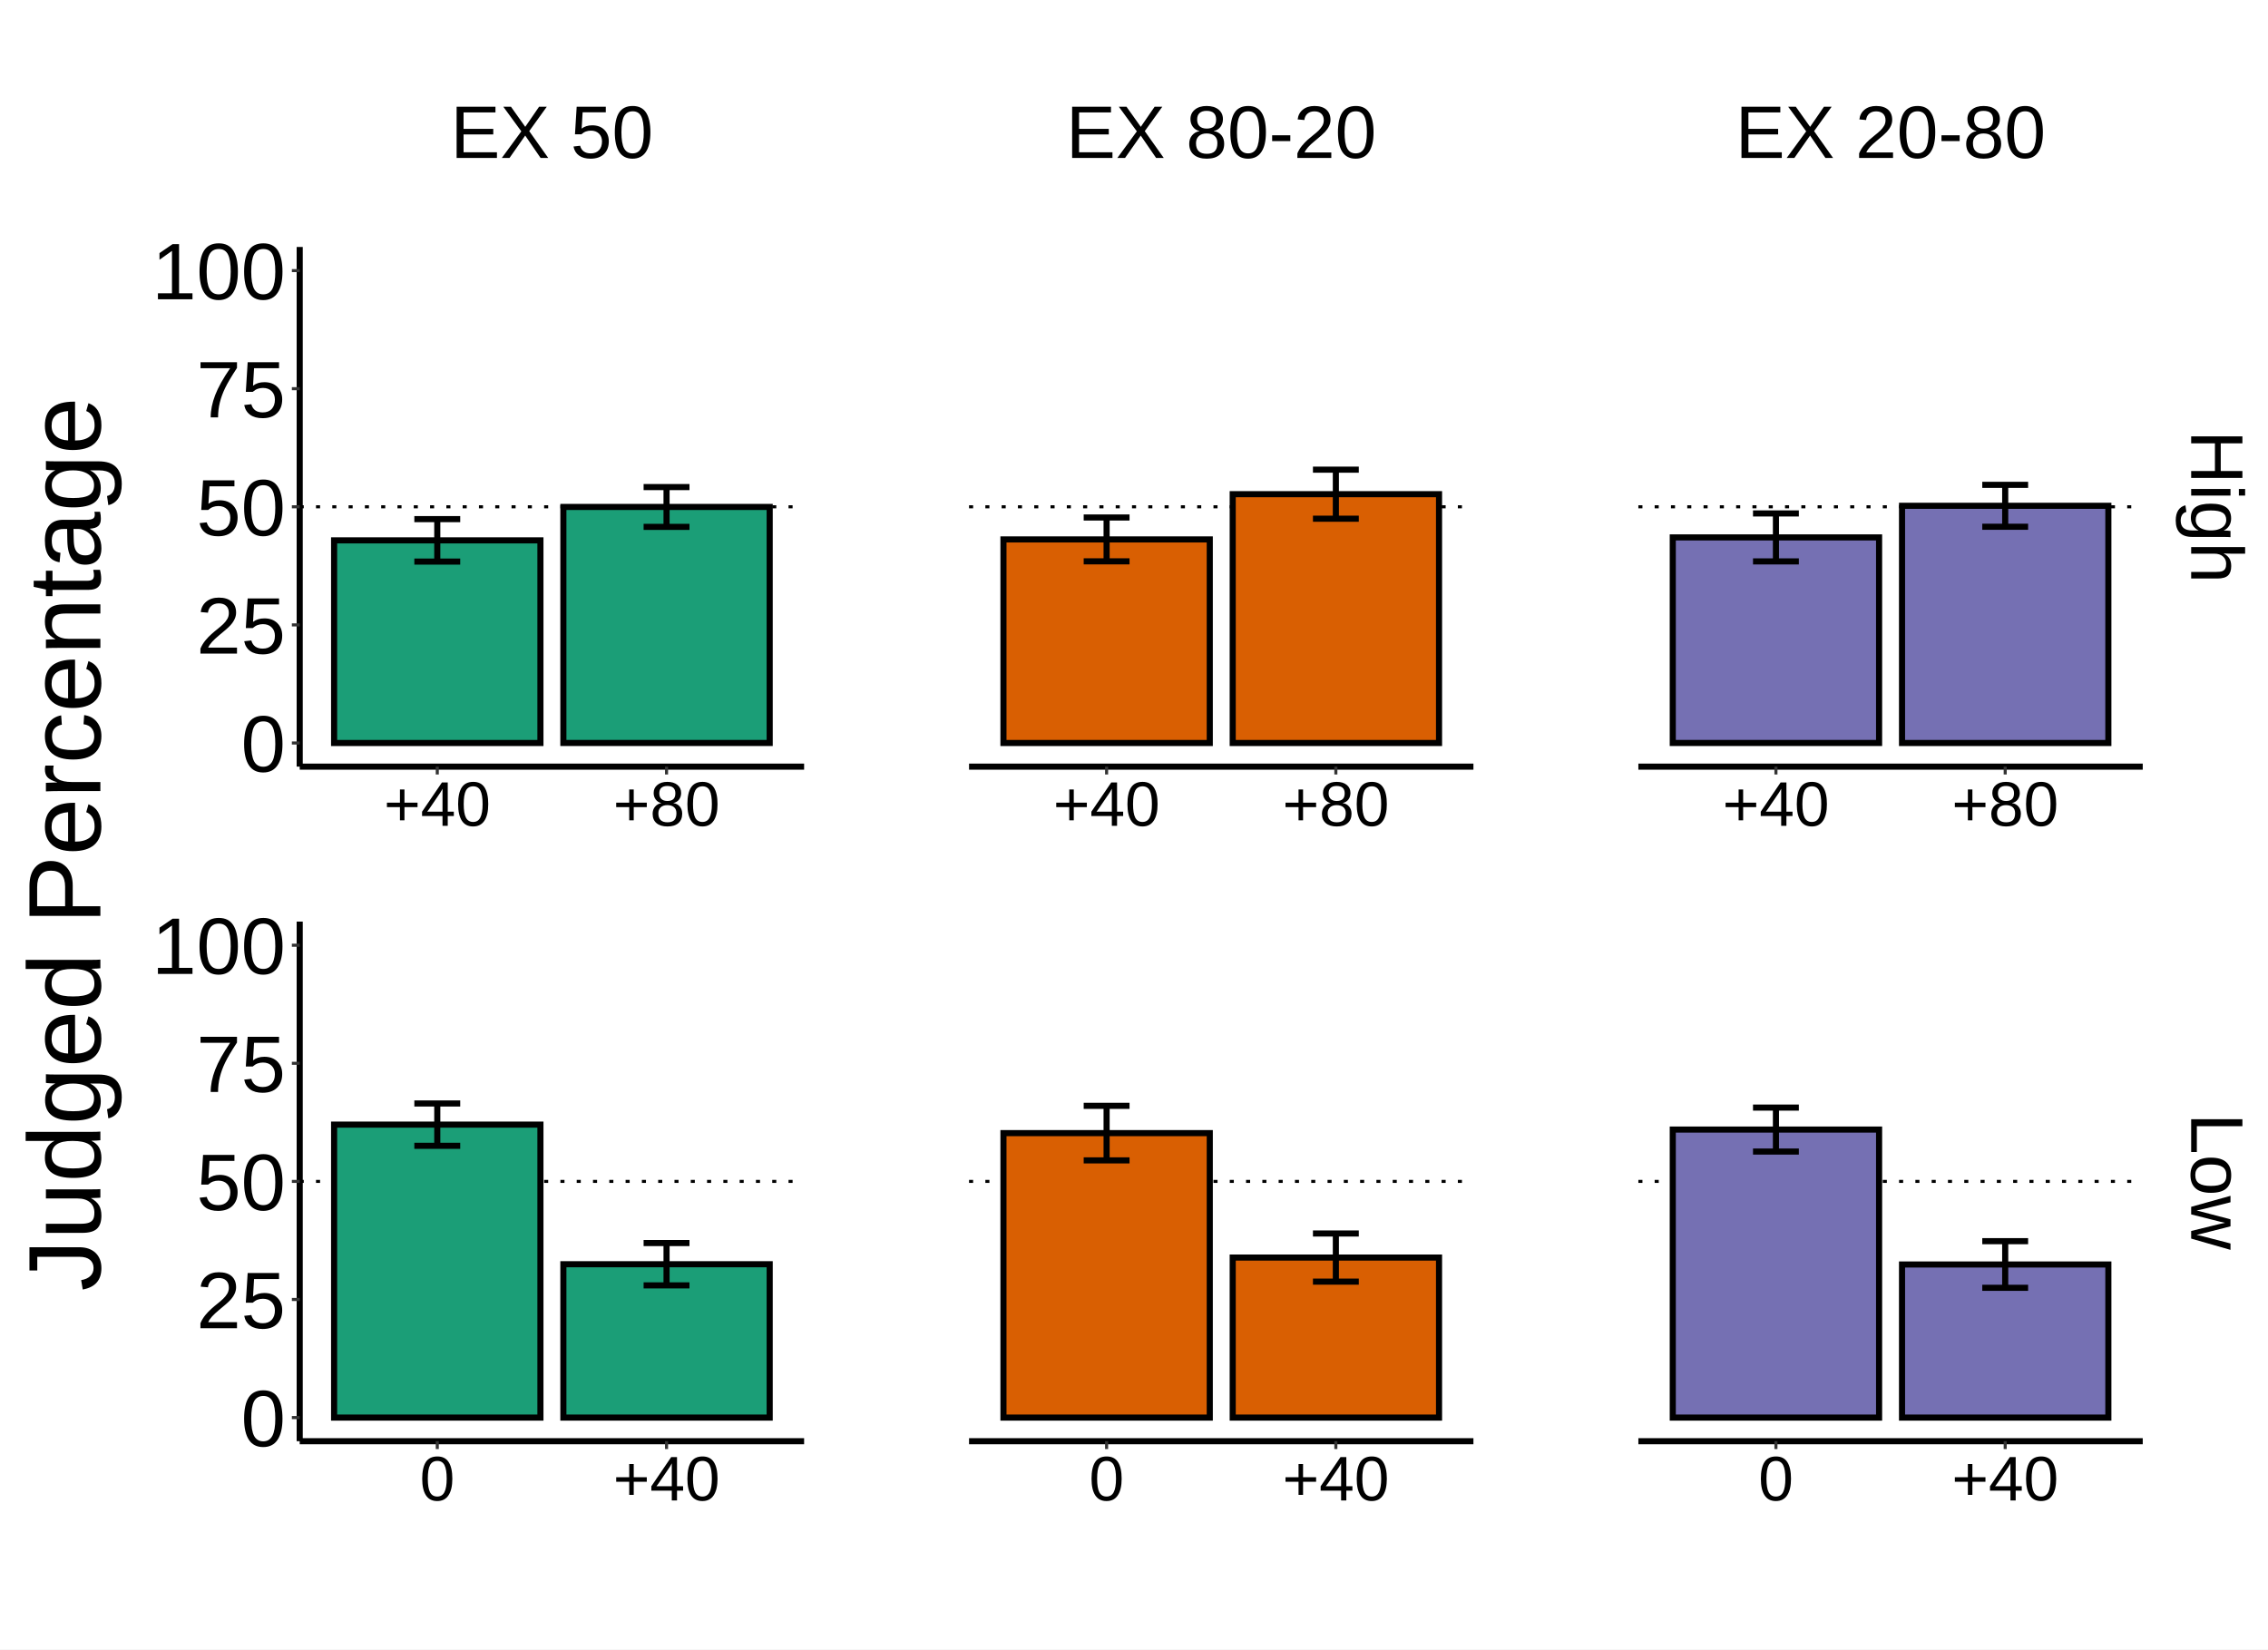
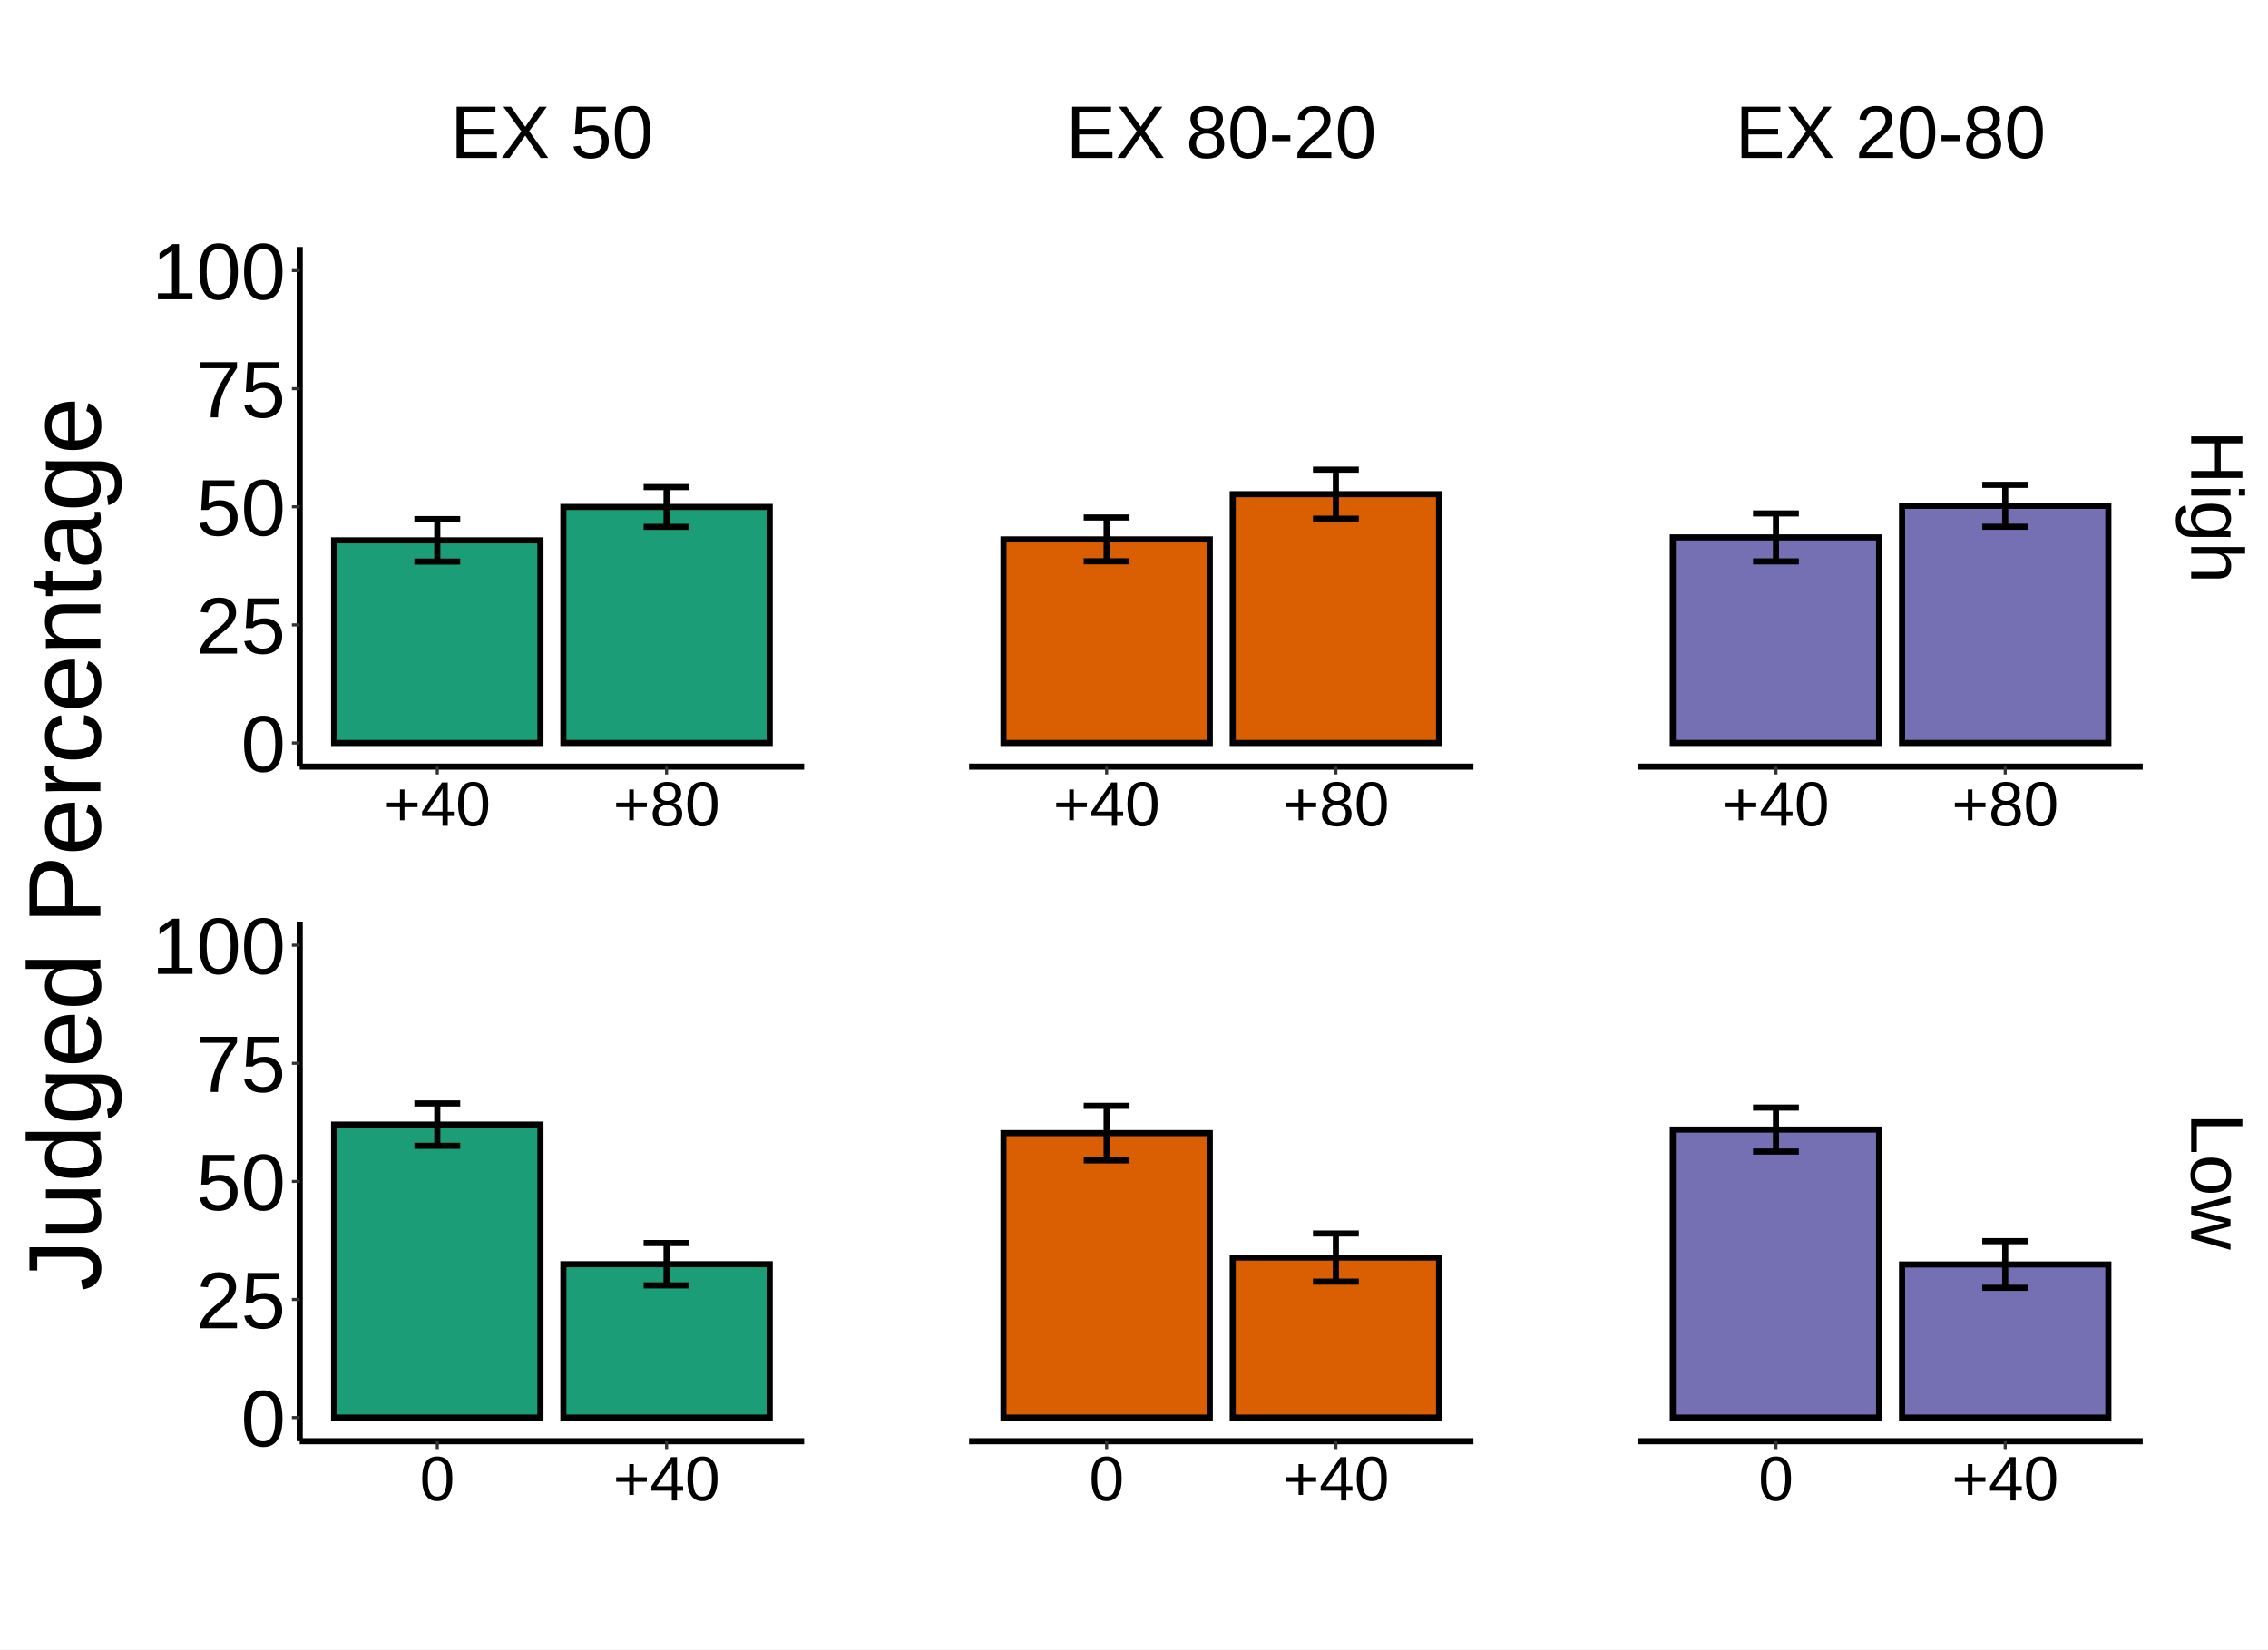
<svg xmlns="http://www.w3.org/2000/svg" class="svglite" width="792.00pt" height="576.00pt" viewBox="0 0 792.00 576.00">
  <defs>
    <style type="text/css">
    .svglite line, .svglite polyline, .svglite polygon, .svglite path, .svglite rect, .svglite circle {
      fill: none;
      stroke: #000000;
      stroke-linecap: round;
      stroke-linejoin: round;
      stroke-miterlimit: 10.00;
    }
    .svglite text {
      white-space: pre;
    }
  </style>
  </defs>
  <rect width="100%" height="100%" style="stroke: none; fill: #FFFFFF;" />
  <defs>
    <clipPath id="cpMC4wMHw3OTIuMDB8MC4wMHw1NzYuMDA=">
      <rect x="0.00" y="0.00" width="792.00" height="576.00" />
    </clipPath>
  </defs>
  <g clip-path="url(#cpMC4wMHw3OTIuMDB8MC4wMHw1NzYuMDA=)">
    <rect x="0.00" y="0.00" width="792.00" height="576.00" style="stroke-width: 1.07; stroke: #FFFFFF; fill: #FFFFFF;" />
  </g>
  <defs>
    <clipPath id="cpMTA0LjY2fDI4MC44MHw4Ni4yNnwyNjcuNzQ=">
      <rect x="104.66" y="86.26" width="176.13" height="181.48" />
    </clipPath>
  </defs>
  <g clip-path="url(#cpMTA0LjY2fDI4MC44MHw4Ni4yNnwyNjcuNzQ=)">
    <rect x="104.66" y="86.26" width="176.13" height="181.48" style="stroke-width: 1.07; stroke: none; fill: #FFFFFF;" />
-     <line x1="104.66" y1="177.00" x2="280.80" y2="177.00" style="stroke-width: 1.07; stroke-dasharray: 1.42,4.27; stroke-linecap: butt;" />
    <rect x="116.67" y="188.72" width="72.05" height="70.77" style="stroke-width: 2.13; stroke-linecap: butt; stroke-linejoin: miter; fill: #1B9E77;" />
    <rect x="196.73" y="177.05" width="72.05" height="82.43" style="stroke-width: 2.13; stroke-linecap: butt; stroke-linejoin: miter; fill: #1B9E77;" />
    <polyline points="144.69,181.30 160.71,181.30 " style="stroke-width: 2.13; stroke-linecap: butt;" />
    <polyline points="152.70,181.30 152.70,196.13 " style="stroke-width: 2.13; stroke-linecap: butt;" />
    <polyline points="144.69,196.13 160.71,196.13 " style="stroke-width: 2.13; stroke-linecap: butt;" />
    <polyline points="224.75,170.11 240.77,170.11 " style="stroke-width: 2.13; stroke-linecap: butt;" />
    <polyline points="232.76,170.11 232.76,184.00 " style="stroke-width: 2.13; stroke-linecap: butt;" />
    <polyline points="224.75,184.00 240.77,184.00 " style="stroke-width: 2.13; stroke-linecap: butt;" />
  </g>
  <g clip-path="url(#cpMC4wMHw3OTIuMDB8MC4wMHw1NzYuMDA=)">
</g>
  <defs>
    <clipPath id="cpMzM4LjQwfDUxNC41M3w4Ni4yNnwyNjcuNzQ=">
      <rect x="338.40" y="86.26" width="176.13" height="181.48" />
    </clipPath>
  </defs>
  <g clip-path="url(#cpMzM4LjQwfDUxNC41M3w4Ni4yNnwyNjcuNzQ=)">
    <rect x="338.40" y="86.26" width="176.13" height="181.48" style="stroke-width: 1.07; stroke: none; fill: #FFFFFF;" />
-     <line x1="338.40" y1="177.00" x2="514.53" y2="177.00" style="stroke-width: 1.07; stroke-dasharray: 1.42,4.27; stroke-linecap: butt;" />
    <rect x="350.41" y="188.39" width="72.05" height="71.10" style="stroke-width: 2.13; stroke-linecap: butt; stroke-linejoin: miter; fill: #D95F02;" />
    <rect x="430.47" y="172.59" width="72.05" height="86.90" style="stroke-width: 2.13; stroke-linecap: butt; stroke-linejoin: miter; fill: #D95F02;" />
    <polyline points="378.43,180.74 394.44,180.74 " style="stroke-width: 2.13; stroke-linecap: butt;" />
    <polyline points="386.43,180.74 386.43,196.04 " style="stroke-width: 2.13; stroke-linecap: butt;" />
    <polyline points="378.43,196.04 394.44,196.04 " style="stroke-width: 2.13; stroke-linecap: butt;" />
    <polyline points="458.49,164.02 474.50,164.02 " style="stroke-width: 2.13; stroke-linecap: butt;" />
    <polyline points="466.49,164.02 466.49,181.15 " style="stroke-width: 2.13; stroke-linecap: butt;" />
    <polyline points="458.49,181.15 474.50,181.15 " style="stroke-width: 2.13; stroke-linecap: butt;" />
  </g>
  <g clip-path="url(#cpMC4wMHw3OTIuMDB8MC4wMHw1NzYuMDA=)">
</g>
  <defs>
    <clipPath id="cpNTcyLjEzfDc0OC4yNnw4Ni4yNnwyNjcuNzQ=">
      <rect x="572.13" y="86.26" width="176.13" height="181.48" />
    </clipPath>
  </defs>
  <g clip-path="url(#cpNTcyLjEzfDc0OC4yNnw4Ni4yNnwyNjcuNzQ=)">
    <rect x="572.13" y="86.26" width="176.13" height="181.48" style="stroke-width: 1.07; stroke: none; fill: #FFFFFF;" />
-     <line x1="572.13" y1="177.00" x2="748.26" y2="177.00" style="stroke-width: 1.07; stroke-dasharray: 1.42,4.27; stroke-linecap: butt;" />
    <rect x="584.14" y="187.69" width="72.05" height="71.79" style="stroke-width: 2.13; stroke-linecap: butt; stroke-linejoin: miter; fill: #7570B3;" />
    <rect x="664.20" y="176.65" width="72.05" height="82.84" style="stroke-width: 2.13; stroke-linecap: butt; stroke-linejoin: miter; fill: #7570B3;" />
    <polyline points="612.16,179.31 628.17,179.31 " style="stroke-width: 2.13; stroke-linecap: butt;" />
    <polyline points="620.17,179.31 620.17,196.07 " style="stroke-width: 2.13; stroke-linecap: butt;" />
    <polyline points="612.16,196.07 628.17,196.07 " style="stroke-width: 2.13; stroke-linecap: butt;" />
    <polyline points="692.22,169.33 708.23,169.33 " style="stroke-width: 2.13; stroke-linecap: butt;" />
    <polyline points="700.23,169.33 700.23,183.97 " style="stroke-width: 2.13; stroke-linecap: butt;" />
    <polyline points="692.22,183.97 708.23,183.97 " style="stroke-width: 2.13; stroke-linecap: butt;" />
  </g>
  <g clip-path="url(#cpMC4wMHw3OTIuMDB8MC4wMHw1NzYuMDA=)">
</g>
  <defs>
    <clipPath id="cpMTA0LjY2fDI4MC44MHwzMjEuODZ8NTAzLjM0">
      <rect x="104.66" y="321.86" width="176.13" height="181.48" />
    </clipPath>
  </defs>
  <g clip-path="url(#cpMTA0LjY2fDI4MC44MHwzMjEuODZ8NTAzLjM0)">
    <rect x="104.66" y="321.86" width="176.13" height="181.48" style="stroke-width: 1.07; stroke: none; fill: #FFFFFF;" />
-     <line x1="104.66" y1="412.60" x2="280.80" y2="412.60" style="stroke-width: 1.07; stroke-dasharray: 1.42,4.27; stroke-linecap: butt;" />
    <rect x="116.67" y="392.77" width="72.05" height="102.32" style="stroke-width: 2.13; stroke-linecap: butt; stroke-linejoin: miter; fill: #1B9E77;" />
    <rect x="196.73" y="441.53" width="72.05" height="53.56" style="stroke-width: 2.13; stroke-linecap: butt; stroke-linejoin: miter; fill: #1B9E77;" />
    <polyline points="144.69,385.38 160.71,385.38 " style="stroke-width: 2.13; stroke-linecap: butt;" />
    <polyline points="152.70,385.38 152.70,400.17 " style="stroke-width: 2.13; stroke-linecap: butt;" />
    <polyline points="144.69,400.17 160.71,400.17 " style="stroke-width: 2.13; stroke-linecap: butt;" />
    <polyline points="224.75,434.14 240.77,434.14 " style="stroke-width: 2.13; stroke-linecap: butt;" />
    <polyline points="232.76,434.14 232.76,448.91 " style="stroke-width: 2.13; stroke-linecap: butt;" />
    <polyline points="224.75,448.91 240.77,448.91 " style="stroke-width: 2.13; stroke-linecap: butt;" />
  </g>
  <g clip-path="url(#cpMC4wMHw3OTIuMDB8MC4wMHw1NzYuMDA=)">
</g>
  <defs>
    <clipPath id="cpMzM4LjQwfDUxNC41M3wzMjEuODZ8NTAzLjM0">
      <rect x="338.40" y="321.86" width="176.13" height="181.48" />
    </clipPath>
  </defs>
  <g clip-path="url(#cpMzM4LjQwfDUxNC41M3wzMjEuODZ8NTAzLjM0)">
    <rect x="338.40" y="321.86" width="176.13" height="181.48" style="stroke-width: 1.07; stroke: none; fill: #FFFFFF;" />
-     <line x1="338.40" y1="412.60" x2="514.53" y2="412.60" style="stroke-width: 1.07; stroke-dasharray: 1.42,4.27; stroke-linecap: butt;" />
    <rect x="350.41" y="395.74" width="72.05" height="99.35" style="stroke-width: 2.13; stroke-linecap: butt; stroke-linejoin: miter; fill: #D95F02;" />
    <rect x="430.47" y="439.20" width="72.05" height="55.89" style="stroke-width: 2.13; stroke-linecap: butt; stroke-linejoin: miter; fill: #D95F02;" />
    <polyline points="378.43,386.21 394.44,386.21 " style="stroke-width: 2.13; stroke-linecap: butt;" />
    <polyline points="386.43,386.21 386.43,405.26 " style="stroke-width: 2.13; stroke-linecap: butt;" />
    <polyline points="378.43,405.26 394.44,405.26 " style="stroke-width: 2.13; stroke-linecap: butt;" />
    <polyline points="458.49,430.79 474.50,430.79 " style="stroke-width: 2.13; stroke-linecap: butt;" />
    <polyline points="466.49,430.79 466.49,447.61 " style="stroke-width: 2.13; stroke-linecap: butt;" />
    <polyline points="458.49,447.61 474.50,447.61 " style="stroke-width: 2.13; stroke-linecap: butt;" />
  </g>
  <g clip-path="url(#cpMC4wMHw3OTIuMDB8MC4wMHw1NzYuMDA=)">
</g>
  <defs>
    <clipPath id="cpNTcyLjEzfDc0OC4yNnwzMjEuODZ8NTAzLjM0">
      <rect x="572.13" y="321.86" width="176.13" height="181.48" />
    </clipPath>
  </defs>
  <g clip-path="url(#cpNTcyLjEzfDc0OC4yNnwzMjEuODZ8NTAzLjM0)">
    <rect x="572.13" y="321.86" width="176.13" height="181.48" style="stroke-width: 1.07; stroke: none; fill: #FFFFFF;" />
-     <line x1="572.13" y1="412.60" x2="748.26" y2="412.60" style="stroke-width: 1.07; stroke-dasharray: 1.42,4.27; stroke-linecap: butt;" />
    <rect x="584.14" y="394.50" width="72.05" height="100.59" style="stroke-width: 2.13; stroke-linecap: butt; stroke-linejoin: miter; fill: #7570B3;" />
    <rect x="664.20" y="441.62" width="72.05" height="53.47" style="stroke-width: 2.13; stroke-linecap: butt; stroke-linejoin: miter; fill: #7570B3;" />
    <polyline points="612.16,386.83 628.17,386.83 " style="stroke-width: 2.13; stroke-linecap: butt;" />
    <polyline points="620.17,386.83 620.17,402.18 " style="stroke-width: 2.13; stroke-linecap: butt;" />
    <polyline points="612.16,402.18 628.17,402.18 " style="stroke-width: 2.13; stroke-linecap: butt;" />
    <polyline points="692.22,433.48 708.23,433.48 " style="stroke-width: 2.13; stroke-linecap: butt;" />
    <polyline points="700.23,433.48 700.23,449.76 " style="stroke-width: 2.13; stroke-linecap: butt;" />
    <polyline points="692.22,449.76 708.23,449.76 " style="stroke-width: 2.13; stroke-linecap: butt;" />
  </g>
  <g clip-path="url(#cpMC4wMHw3OTIuMDB8MC4wMHw1NzYuMDA=)">
</g>
  <defs>
    <clipPath id="cpMTA0LjY2fDI4MC44MHw1LjQ4fDg2LjI2">
      <rect x="104.66" y="5.48" width="176.13" height="80.78" />
    </clipPath>
  </defs>
  <g clip-path="url(#cpMTA0LjY2fDI4MC44MHw1LjQ4fDg2LjI2)">
    <rect x="104.66" y="5.48" width="176.13" height="80.78" style="stroke-width: 1.07; stroke: #FFFFFF; fill: #FFFFFF;" />
    <text x="192.73" y="55.17" text-anchor="middle" style="font-size: 26.00px; font-family: &quot;Arial&quot;;" textLength="70.83px" lengthAdjust="spacingAndGlyphs">EX 50</text>
  </g>
  <g clip-path="url(#cpMC4wMHw3OTIuMDB8MC4wMHw1NzYuMDA=)">
</g>
  <defs>
    <clipPath id="cpMzM4LjQwfDUxNC41M3w1LjQ4fDg2LjI2">
      <rect x="338.40" y="5.48" width="176.13" height="80.78" />
    </clipPath>
  </defs>
  <g clip-path="url(#cpMzM4LjQwfDUxNC41M3w1LjQ4fDg2LjI2)">
    <rect x="338.40" y="5.48" width="176.13" height="80.78" style="stroke-width: 1.07; stroke: #FFFFFF; fill: #FFFFFF;" />
    <text x="426.46" y="55.17" text-anchor="middle" style="font-size: 26.00px; font-family: &quot;Arial&quot;;" textLength="108.40px" lengthAdjust="spacingAndGlyphs">EX 80-20</text>
  </g>
  <g clip-path="url(#cpMC4wMHw3OTIuMDB8MC4wMHw1NzYuMDA=)">
</g>
  <defs>
    <clipPath id="cpNTcyLjEzfDc0OC4yNnw1LjQ4fDg2LjI2">
      <rect x="572.13" y="5.48" width="176.13" height="80.78" />
    </clipPath>
  </defs>
  <g clip-path="url(#cpNTcyLjEzfDc0OC4yNnw1LjQ4fDg2LjI2)">
    <rect x="572.13" y="5.48" width="176.13" height="80.78" style="stroke-width: 1.07; stroke: #FFFFFF; fill: #FFFFFF;" />
    <text x="660.20" y="55.17" text-anchor="middle" style="font-size: 26.00px; font-family: &quot;Arial&quot;;" textLength="108.40px" lengthAdjust="spacingAndGlyphs">EX 20-80</text>
  </g>
  <g clip-path="url(#cpMC4wMHw3OTIuMDB8MC4wMHw1NzYuMDA=)">
</g>
  <defs>
    <clipPath id="cpNzQ4LjI2fDc4Ni41Mnw4Ni4yNnwyNjcuNzQ=">
      <rect x="748.26" y="86.26" width="38.26" height="181.48" />
    </clipPath>
  </defs>
  <g clip-path="url(#cpNzQ4LjI2fDc4Ni41Mnw4Ni4yNnwyNjcuNzQ=)">
    <rect x="748.26" y="86.26" width="38.26" height="181.48" style="stroke-width: 1.07; stroke: #FFFFFF; fill: #FFFFFF;" />
    <text transform="translate(765.17,177.00) rotate(90)" text-anchor="middle" style="font-size: 26.00px; font-family: &quot;Arial&quot;;" textLength="53.47px" lengthAdjust="spacingAndGlyphs">High</text>
  </g>
  <g clip-path="url(#cpMC4wMHw3OTIuMDB8MC4wMHw1NzYuMDA=)">
</g>
  <defs>
    <clipPath id="cpNzQ4LjI2fDc4Ni41MnwzMjEuODZ8NTAzLjM0">
      <rect x="748.26" y="321.86" width="38.26" height="181.48" />
    </clipPath>
  </defs>
  <g clip-path="url(#cpNzQ4LjI2fDc4Ni41MnwzMjEuODZ8NTAzLjM0)">
    <rect x="748.26" y="321.86" width="38.26" height="181.48" style="stroke-width: 1.07; stroke: #FFFFFF; fill: #FFFFFF;" />
    <text transform="translate(765.17,412.60) rotate(90)" text-anchor="middle" style="font-size: 26.00px; font-family: &quot;Arial&quot;;" textLength="47.69px" lengthAdjust="spacingAndGlyphs">Low</text>
  </g>
  <g clip-path="url(#cpMC4wMHw3OTIuMDB8MC4wMHw1NzYuMDA=)">
    <polyline points="104.66,503.34 280.80,503.34 " style="stroke-width: 2.13; stroke-linecap: butt;" />
    <polyline points="152.70,506.08 152.70,503.34 " style="stroke-width: 1.07; stroke: #333333; stroke-linecap: butt;" />
    <polyline points="232.76,506.08 232.76,503.34 " style="stroke-width: 1.07; stroke: #333333; stroke-linecap: butt;" />
    <text x="152.70" y="524.02" text-anchor="middle" style="font-size: 22.00px; font-family: &quot;Arial&quot;;" textLength="12.24px" lengthAdjust="spacingAndGlyphs">0</text>
    <text x="232.76" y="524.02" text-anchor="middle" style="font-size: 22.00px; font-family: &quot;Arial&quot;;" textLength="37.33px" lengthAdjust="spacingAndGlyphs">+40</text>
    <polyline points="338.40,503.34 514.53,503.34 " style="stroke-width: 2.13; stroke-linecap: butt;" />
    <polyline points="386.43,506.08 386.43,503.34 " style="stroke-width: 1.07; stroke: #333333; stroke-linecap: butt;" />
    <polyline points="466.49,506.08 466.49,503.34 " style="stroke-width: 1.07; stroke: #333333; stroke-linecap: butt;" />
    <text x="386.43" y="524.02" text-anchor="middle" style="font-size: 22.00px; font-family: &quot;Arial&quot;;" textLength="12.24px" lengthAdjust="spacingAndGlyphs">0</text>
    <text x="466.49" y="524.02" text-anchor="middle" style="font-size: 22.00px; font-family: &quot;Arial&quot;;" textLength="37.33px" lengthAdjust="spacingAndGlyphs">+40</text>
    <polyline points="572.13,503.34 748.26,503.34 " style="stroke-width: 2.13; stroke-linecap: butt;" />
    <polyline points="620.17,506.08 620.17,503.34 " style="stroke-width: 1.07; stroke: #333333; stroke-linecap: butt;" />
    <polyline points="700.23,506.08 700.23,503.34 " style="stroke-width: 1.07; stroke: #333333; stroke-linecap: butt;" />
    <text x="620.17" y="524.02" text-anchor="middle" style="font-size: 22.00px; font-family: &quot;Arial&quot;;" textLength="12.24px" lengthAdjust="spacingAndGlyphs">0</text>
    <text x="700.23" y="524.02" text-anchor="middle" style="font-size: 22.00px; font-family: &quot;Arial&quot;;" textLength="37.33px" lengthAdjust="spacingAndGlyphs">+40</text>
    <polyline points="104.66,267.74 280.80,267.74 " style="stroke-width: 2.13; stroke-linecap: butt;" />
    <polyline points="152.70,270.48 152.70,267.74 " style="stroke-width: 1.07; stroke: #333333; stroke-linecap: butt;" />
    <polyline points="232.76,270.48 232.76,267.74 " style="stroke-width: 1.07; stroke: #333333; stroke-linecap: butt;" />
    <text x="152.70" y="288.42" text-anchor="middle" style="font-size: 22.00px; font-family: &quot;Arial&quot;;" textLength="37.33px" lengthAdjust="spacingAndGlyphs">+40</text>
    <text x="232.76" y="288.42" text-anchor="middle" style="font-size: 22.00px; font-family: &quot;Arial&quot;;" textLength="37.33px" lengthAdjust="spacingAndGlyphs">+80</text>
    <polyline points="338.40,267.74 514.53,267.74 " style="stroke-width: 2.13; stroke-linecap: butt;" />
    <polyline points="386.43,270.48 386.43,267.74 " style="stroke-width: 1.07; stroke: #333333; stroke-linecap: butt;" />
    <polyline points="466.49,270.48 466.49,267.74 " style="stroke-width: 1.07; stroke: #333333; stroke-linecap: butt;" />
    <text x="386.43" y="288.42" text-anchor="middle" style="font-size: 22.00px; font-family: &quot;Arial&quot;;" textLength="37.33px" lengthAdjust="spacingAndGlyphs">+40</text>
    <text x="466.49" y="288.42" text-anchor="middle" style="font-size: 22.00px; font-family: &quot;Arial&quot;;" textLength="37.33px" lengthAdjust="spacingAndGlyphs">+80</text>
    <polyline points="572.13,267.74 748.26,267.74 " style="stroke-width: 2.13; stroke-linecap: butt;" />
    <polyline points="620.17,270.48 620.17,267.74 " style="stroke-width: 1.07; stroke: #333333; stroke-linecap: butt;" />
    <polyline points="700.23,270.48 700.23,267.74 " style="stroke-width: 1.07; stroke: #333333; stroke-linecap: butt;" />
    <text x="620.17" y="288.42" text-anchor="middle" style="font-size: 22.00px; font-family: &quot;Arial&quot;;" textLength="37.33px" lengthAdjust="spacingAndGlyphs">+40</text>
    <text x="700.23" y="288.42" text-anchor="middle" style="font-size: 22.00px; font-family: &quot;Arial&quot;;" textLength="37.33px" lengthAdjust="spacingAndGlyphs">+80</text>
    <polyline points="104.66,267.74 104.66,86.26 " style="stroke-width: 2.13; stroke-linecap: butt;" />
    <text x="99.73" y="269.51" text-anchor="end" style="font-size: 28.00px; font-family: &quot;Arial&quot;;" textLength="15.57px" lengthAdjust="spacingAndGlyphs">0</text>
    <text x="99.73" y="228.26" text-anchor="end" style="font-size: 28.00px; font-family: &quot;Arial&quot;;" textLength="31.15px" lengthAdjust="spacingAndGlyphs">25</text>
    <text x="99.73" y="187.02" text-anchor="end" style="font-size: 28.00px; font-family: &quot;Arial&quot;;" textLength="31.15px" lengthAdjust="spacingAndGlyphs">50</text>
    <text x="99.73" y="145.77" text-anchor="end" style="font-size: 28.00px; font-family: &quot;Arial&quot;;" textLength="31.15px" lengthAdjust="spacingAndGlyphs">75</text>
    <text x="99.73" y="104.53" text-anchor="end" style="font-size: 28.00px; font-family: &quot;Arial&quot;;" textLength="46.72px" lengthAdjust="spacingAndGlyphs">100</text>
    <polyline points="101.92,259.49 104.66,259.49 " style="stroke-width: 1.07; stroke: #333333; stroke-linecap: butt;" />
    <polyline points="101.92,218.24 104.66,218.24 " style="stroke-width: 1.07; stroke: #333333; stroke-linecap: butt;" />
    <polyline points="101.92,177.00 104.66,177.00 " style="stroke-width: 1.07; stroke: #333333; stroke-linecap: butt;" />
    <polyline points="101.92,135.75 104.66,135.75 " style="stroke-width: 1.07; stroke: #333333; stroke-linecap: butt;" />
    <polyline points="101.92,94.51 104.66,94.51 " style="stroke-width: 1.07; stroke: #333333; stroke-linecap: butt;" />
    <polyline points="104.66,503.34 104.66,321.86 " style="stroke-width: 2.13; stroke-linecap: butt;" />
    <text x="99.73" y="505.11" text-anchor="end" style="font-size: 28.00px; font-family: &quot;Arial&quot;;" textLength="15.57px" lengthAdjust="spacingAndGlyphs">0</text>
    <text x="99.73" y="463.87" text-anchor="end" style="font-size: 28.00px; font-family: &quot;Arial&quot;;" textLength="31.15px" lengthAdjust="spacingAndGlyphs">25</text>
    <text x="99.73" y="422.62" text-anchor="end" style="font-size: 28.00px; font-family: &quot;Arial&quot;;" textLength="31.15px" lengthAdjust="spacingAndGlyphs">50</text>
    <text x="99.73" y="381.37" text-anchor="end" style="font-size: 28.00px; font-family: &quot;Arial&quot;;" textLength="31.15px" lengthAdjust="spacingAndGlyphs">75</text>
    <text x="99.73" y="340.13" text-anchor="end" style="font-size: 28.00px; font-family: &quot;Arial&quot;;" textLength="46.72px" lengthAdjust="spacingAndGlyphs">100</text>
    <polyline points="101.92,495.09 104.66,495.09 " style="stroke-width: 1.07; stroke: #333333; stroke-linecap: butt;" />
    <polyline points="101.92,453.84 104.66,453.84 " style="stroke-width: 1.07; stroke: #333333; stroke-linecap: butt;" />
    <polyline points="101.92,412.60 104.66,412.60 " style="stroke-width: 1.07; stroke: #333333; stroke-linecap: butt;" />
    <polyline points="101.92,371.35 104.66,371.35 " style="stroke-width: 1.07; stroke: #333333; stroke-linecap: butt;" />
    <polyline points="101.92,330.11 104.66,330.11 " style="stroke-width: 1.07; stroke: #333333; stroke-linecap: butt;" />
    <text transform="translate(35.05,294.80) rotate(-90)" text-anchor="middle" style="font-size: 36.00px; font-family: &quot;Arial&quot;;" textLength="312.26px" lengthAdjust="spacingAndGlyphs">Judged Percentage</text>
  </g>
</svg>
